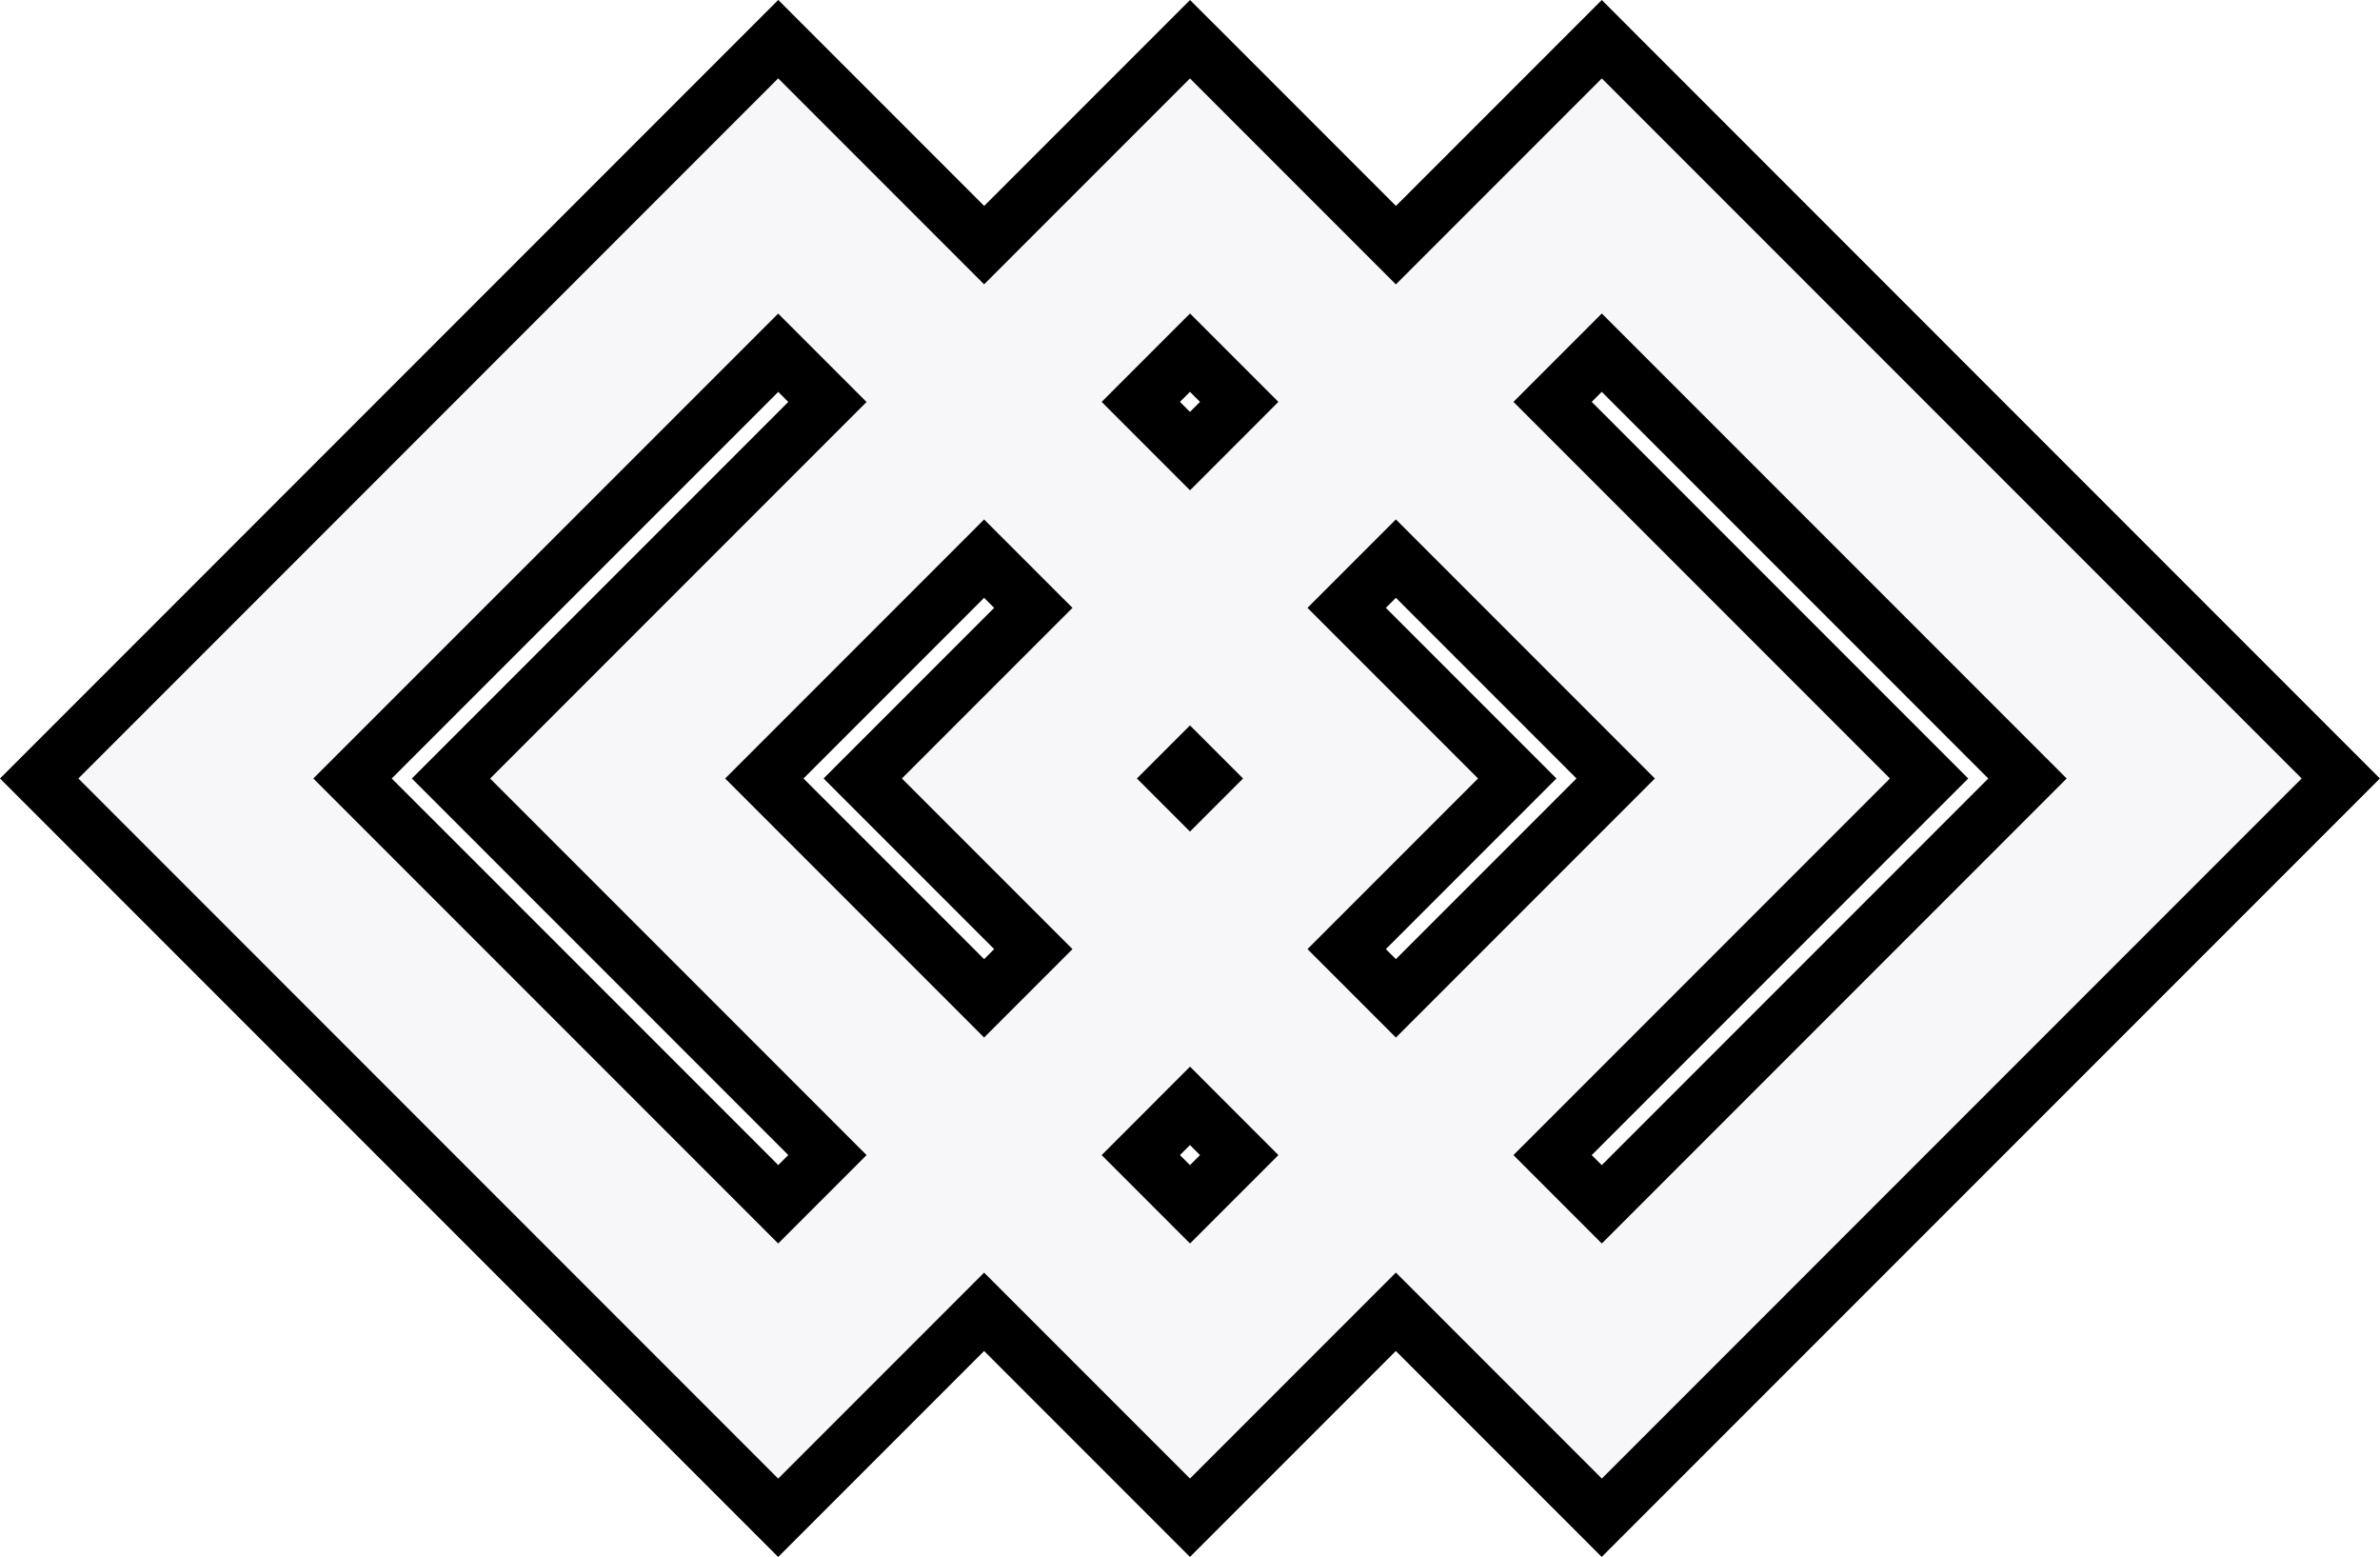
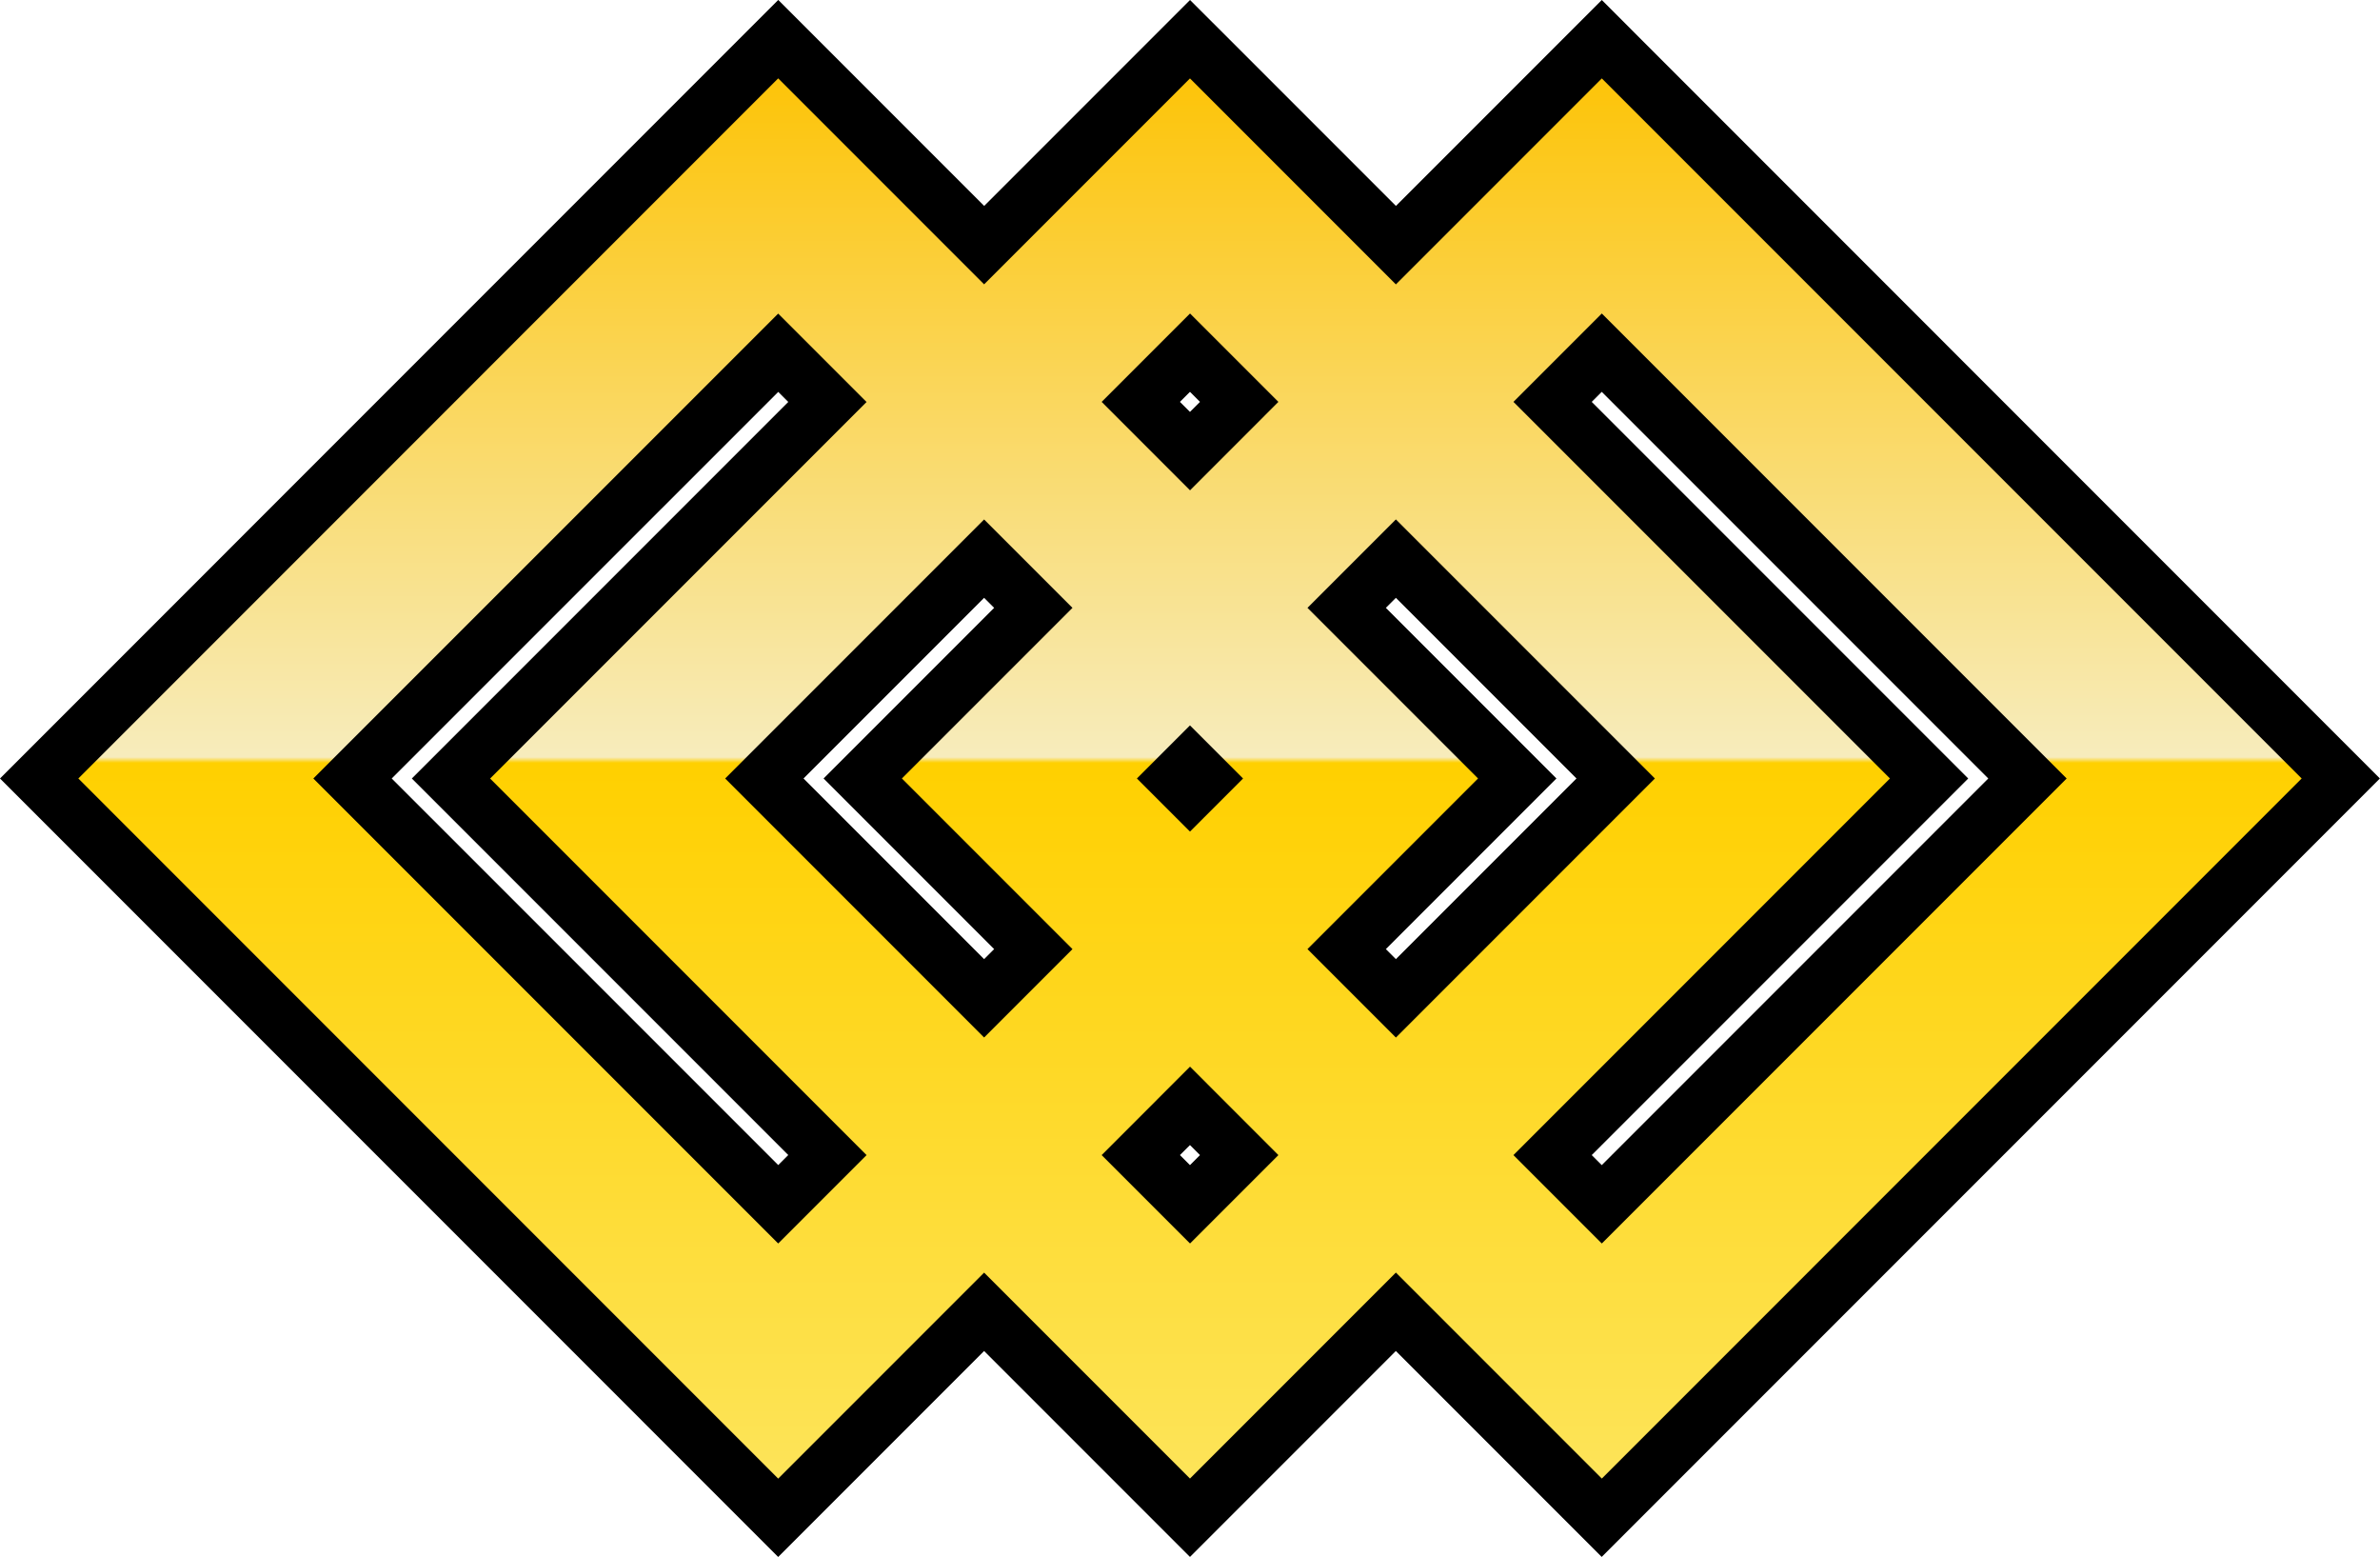
<svg xmlns="http://www.w3.org/2000/svg" id="b" data-name="레이어 2" width="42.961" height="28.096" viewBox="0 0 42.961 28.096">
+   <defs>
+     <linearGradient id="d" data-name="무제 그라디언트 488" x1="21.481" y1=".84" x2="21.481" y2="26.693" gradientUnits="userSpaceOnUse">
+       <stop offset="0" stop-color="#fdc200" />
+       <stop offset=".496" stop-color="#f7ecbc" />
+       <stop offset=".5" stop-color="#ffd000" />
+       <stop offset="1" stop-color="#fde459" />
+     </linearGradient>
+   </defs>
  <g id="c" data-name="레이어 1">
    <g>
-       <path d="M25.198,23.672l-3.717,3.717-3.717-3.717-3.717,3.717L.707,14.048,14.047.707l3.717,3.717,3.717-3.716,3.717,3.717,3.716-3.717,13.341,13.34-13.341,13.341-3.716-3.717ZM21.481,21.732l.889-.889-.889-.889-.889.889.889.889ZM28.913,21.732l7.685-7.685-7.685-7.684-.888.889,6.795,6.795-6.795,6.796.888.889ZM14.047,21.731l.889-.888-6.796-6.796,6.796-6.795-.889-.889-7.684,7.684,7.684,7.684ZM17.764,18.016l.889-.889-3.079-3.079,3.079-3.078-.889-.889-3.968,3.967,3.968,3.968ZM25.198,18.016l3.967-3.968-3.967-3.967-.889.888,3.078,3.079-3.078,3.079.889.889ZM21.481,14.299l.25-.251-.25-.25-.251.25.251.251ZM21.481,8.141l.889-.888-.889-.889-.889.889.889.888Z" fill="#f7f7f9" stroke-width="0" />
+       <path d="M25.198,23.672l-3.717,3.717-3.717-3.717-3.717,3.717L.707,14.048,14.047.707l3.717,3.717,3.717-3.716,3.717,3.717,3.716-3.717,13.341,13.34-13.341,13.341-3.716-3.717ZM21.481,21.732l.889-.889-.889-.889-.889.889.889.889ZM28.913,21.732l7.685-7.685-7.685-7.684-.888.889,6.795,6.795-6.795,6.796.888.889ZM14.047,21.731l.889-.888-6.796-6.796,6.796-6.795-.889-.889-7.684,7.684,7.684,7.684ZM17.764,18.016l.889-.889-3.079-3.079,3.079-3.078-.889-.889-3.968,3.967,3.968,3.968ZM25.198,18.016l3.967-3.968-3.967-3.967-.889.888,3.078,3.079-3.078,3.079.889.889ZM21.481,14.299l.25-.251-.25-.25-.251.25.251.251ZM21.481,8.141l.889-.888-.889-.889-.889.889.889.888Z" fill="url(#d)" stroke-width="0" />
      <path d="M14.047,1.414l3.717,3.717,3.716-3.716,3.717,3.717,3.717-3.717,12.633,12.633-12.633,12.633-3.717-3.717-3.717,3.717-3.716-3.716-3.717,3.717L1.414,14.048,14.047,1.414M28.914,22.439l8.391-8.391-8.391-8.391-1.595,1.595,6.796,6.796-6.796,6.796,1.595,1.595M21.481,8.848l1.595-1.596-1.595-1.595-1.595,1.595,1.595,1.596M14.047,22.439l1.595-1.595-6.795-6.795,6.795-6.795-1.595-1.595L5.656,14.048l8.391,8.391M25.197,18.723l4.675-4.675-4.675-4.675-1.596,1.596,3.079,3.079-3.079,3.079,1.596,1.596M17.764,18.722l1.595-1.595-3.079-3.079,3.079-3.079-1.595-1.595-4.674,4.674,4.674,4.674M21.48,15.006l.958-.958-.958-.958-.958.958.958.958M21.481,22.439l1.595-1.595-1.595-1.596-1.595,1.596,1.595,1.595M14.047,0l-.707.707L.707,13.341l-.707.707.707.707,12.633,12.634.707.707.707-.707,3.01-3.01,3.009,3.009.707.707.707-.707,3.009-3.009,3.009,3.009.707.707.707-.707,12.633-12.633.707-.707-.707-.707L29.621.708,28.914,0l-.707.707-3.009,3.009-3.009-3.009L21.481,0l-.707.707-3.009,3.009-3.01-3.01-.707-.707h0ZM28.732,7.252l.181-.181,6.977,6.977-6.977,6.977-.181-.181,6.089-6.089.707-.707-.707-.707-6.089-6.089h0ZM21.299,7.252l.181-.181.181.181-.181.181-.181-.181h0ZM7.071,14.048l6.977-6.976.181.181-6.088,6.088-.707.707.707.707,6.088,6.088-.181.181-6.977-6.976h0ZM25.016,10.969l.181-.181,3.26,3.26-3.26,3.26-.181-.181,2.372-2.372.707-.707-.707-.707-2.372-2.372h0ZM14.504,14.048l3.26-3.26.181.181-2.372,2.372-.707.707.707.707,2.372,2.372-.181.181-3.26-3.26h0ZM21.299,20.844l.181-.181.181.181-.181.181-.181-.181h0Z" stroke-width="0" />
    </g>
  </g>
</svg>
